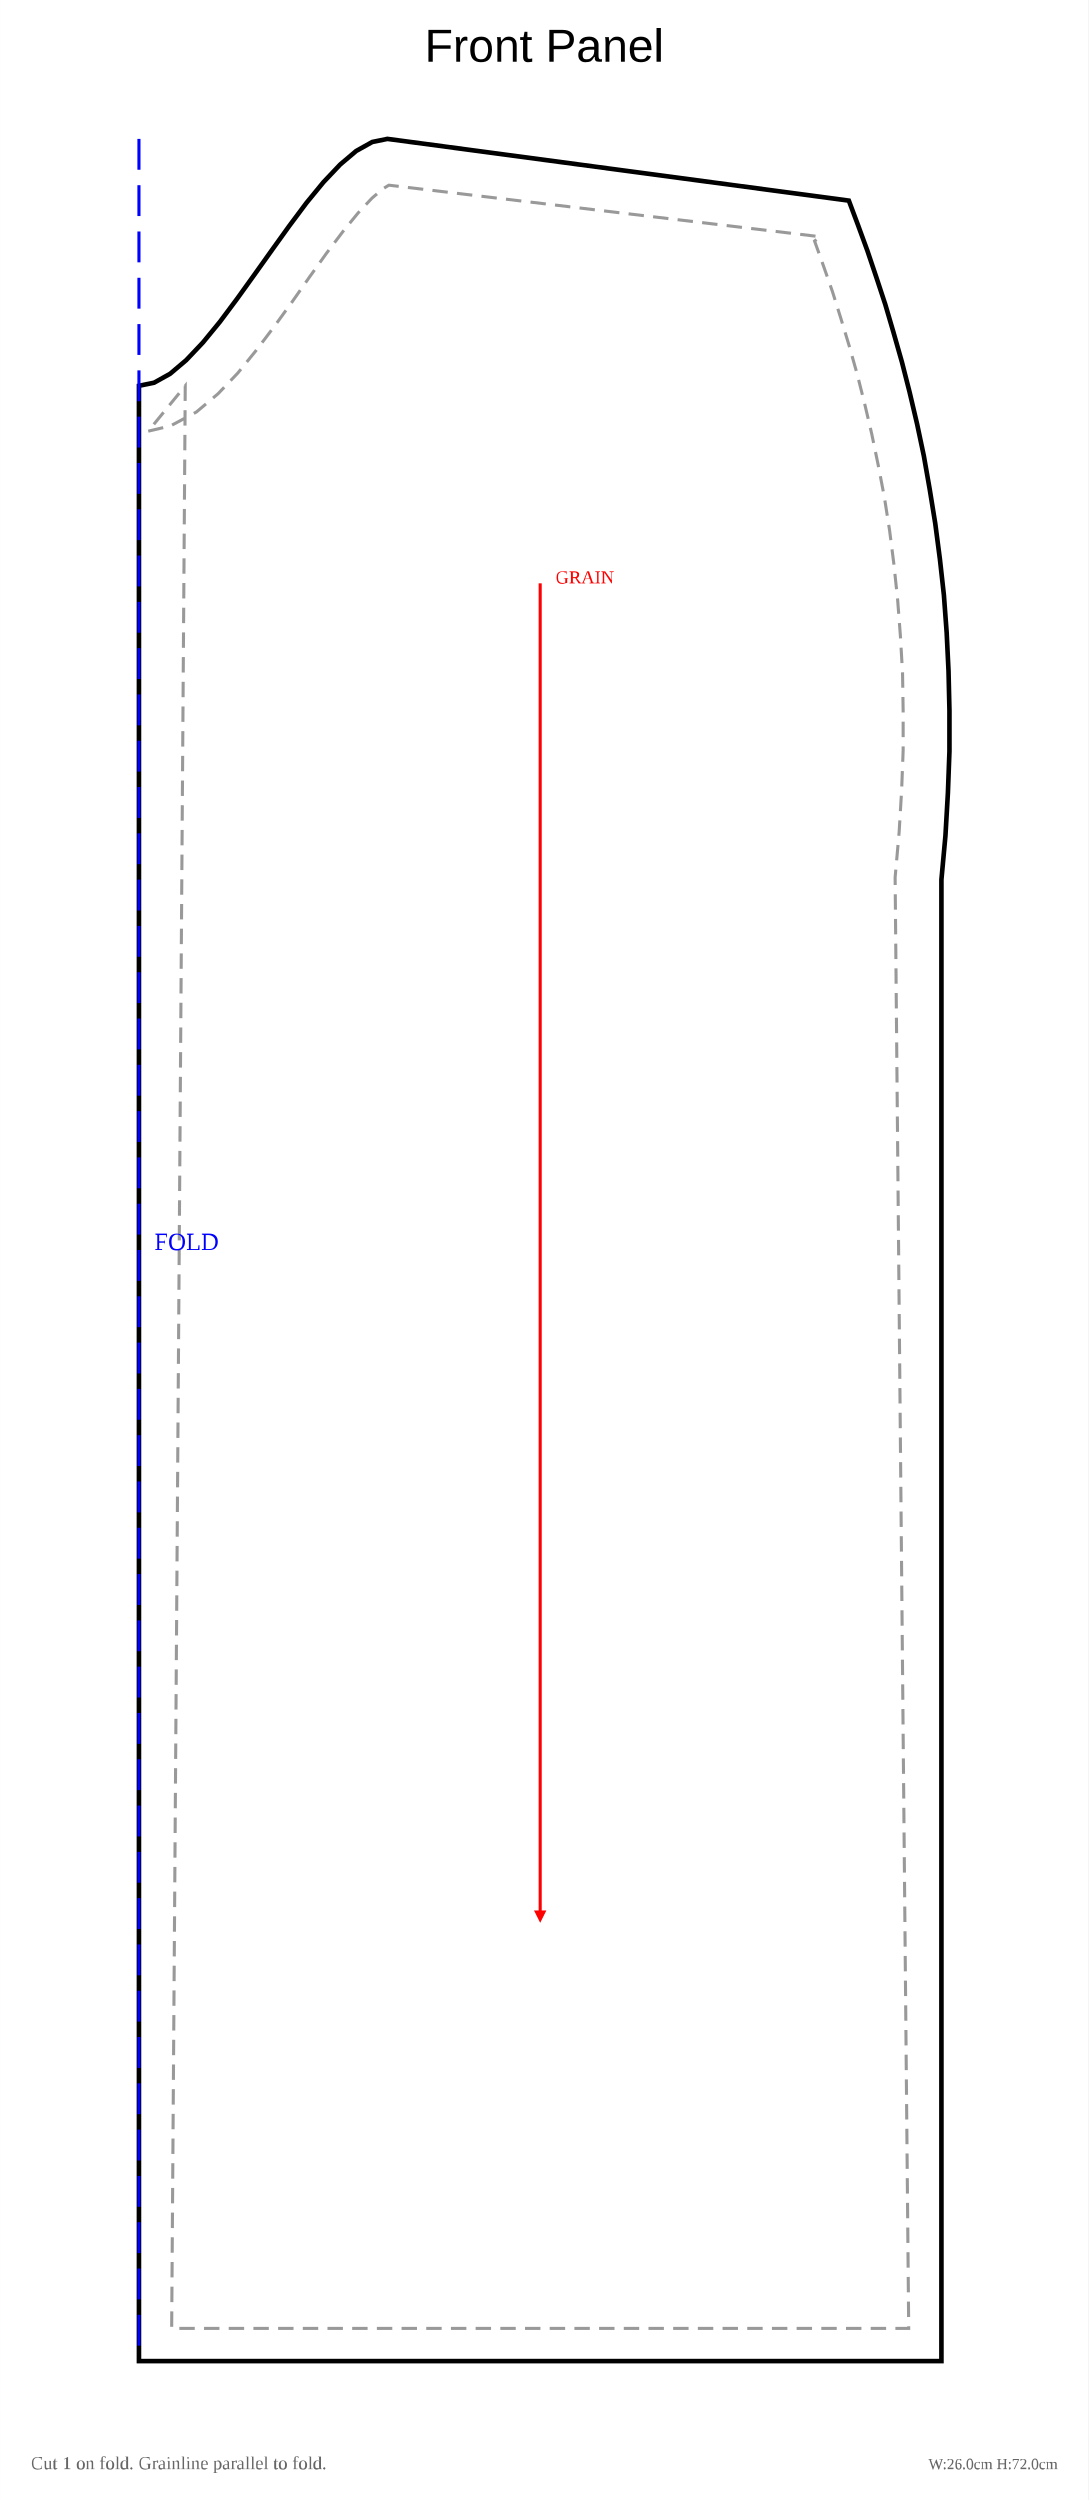
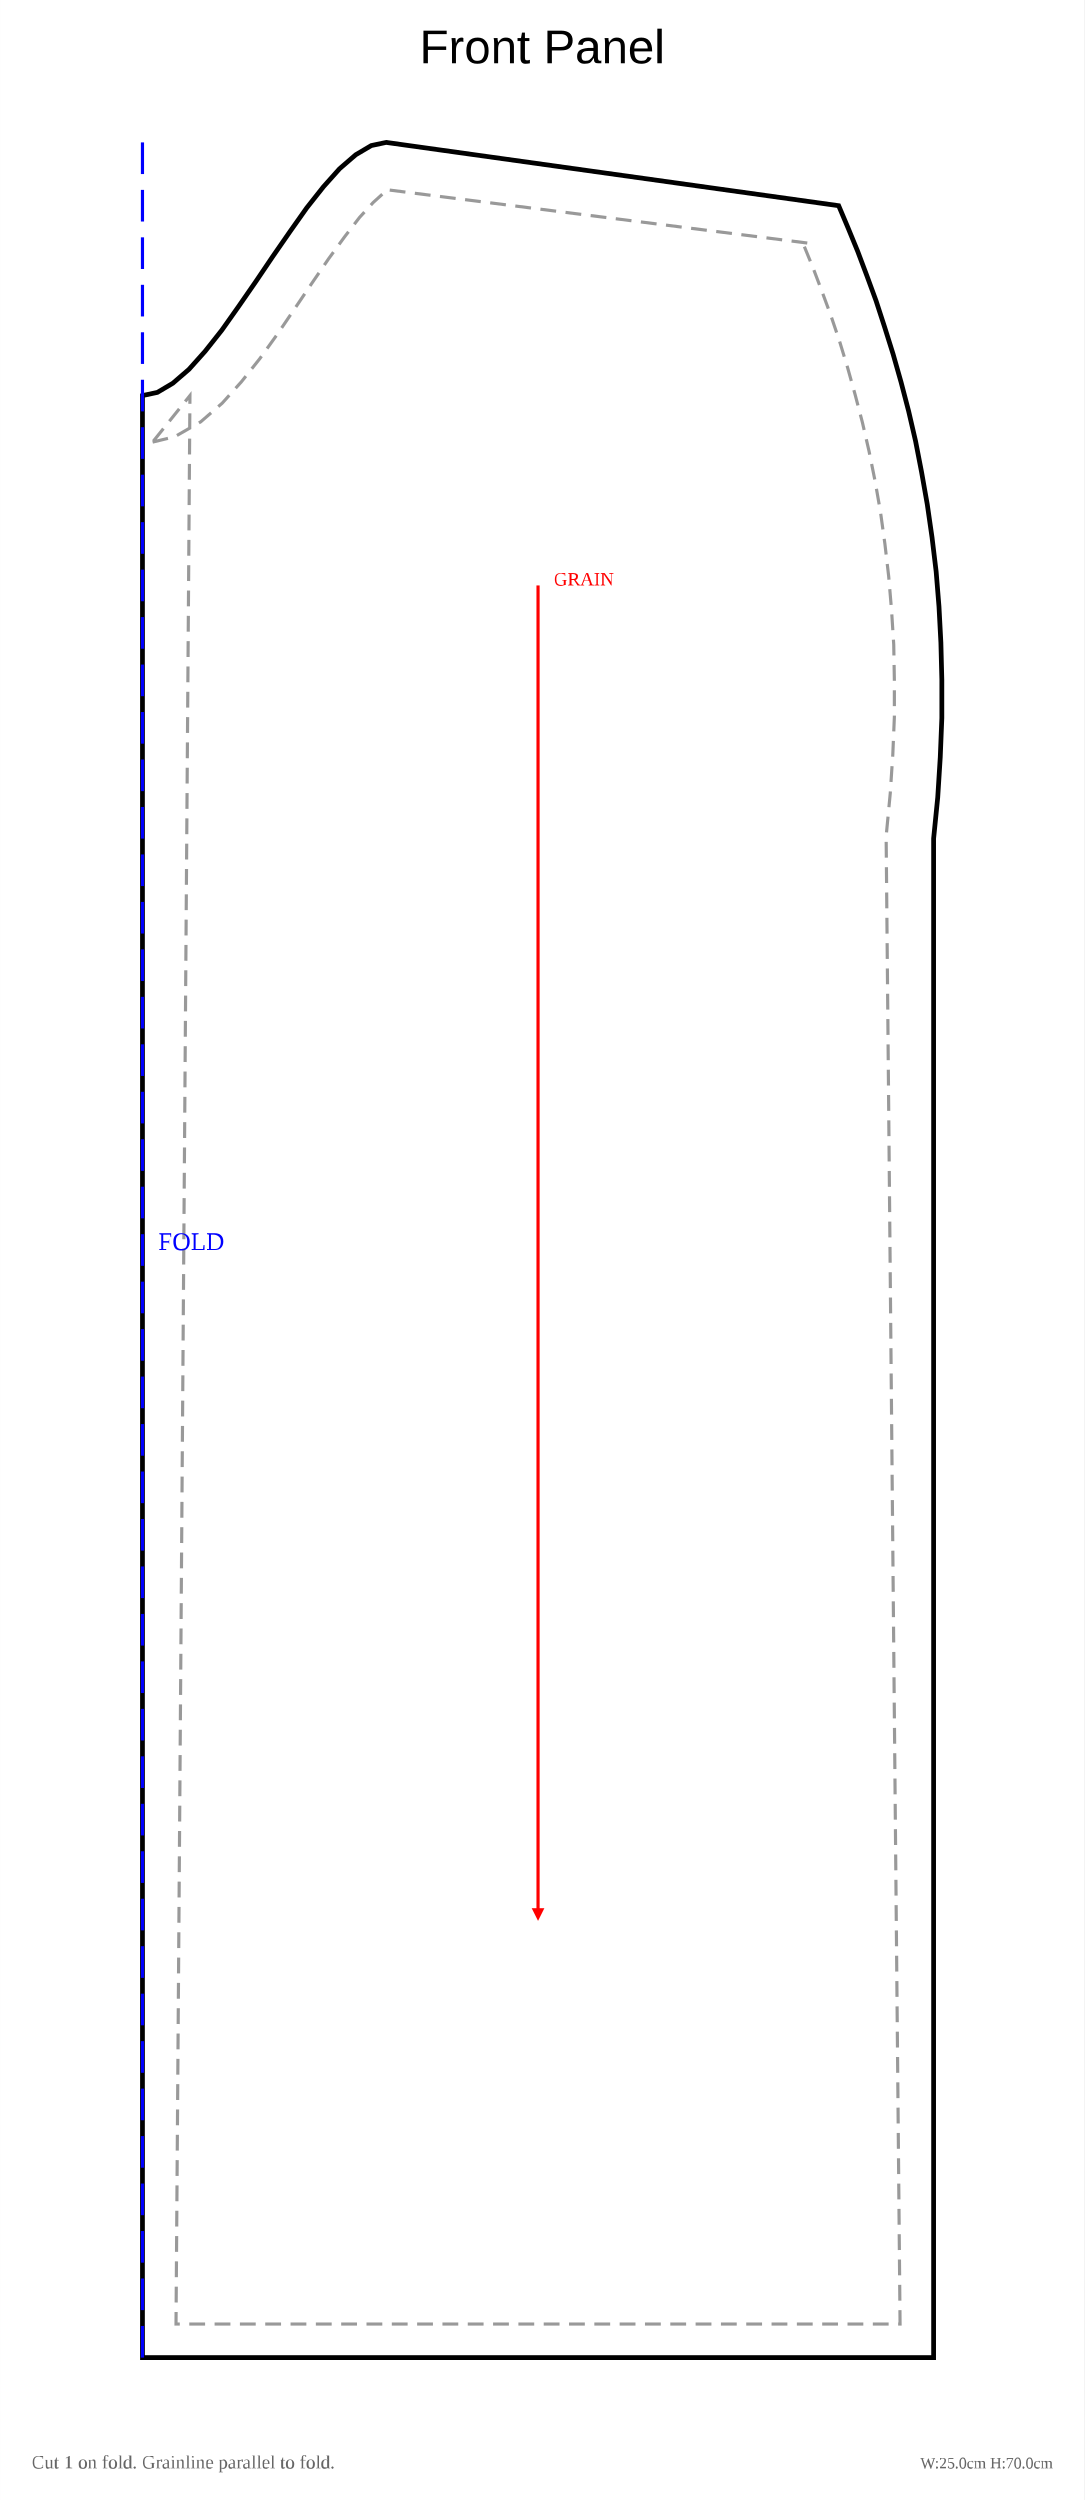
- <svg xmlns="http://www.w3.org/2000/svg" width="352.64px" height="810.0px" viewBox="0 0 35.26 81.00">
+ <svg xmlns="http://www.w3.org/2000/svg" width="342.64px" height="790.0px" viewBox="0 0 34.26 79.00">
  <rect width="100%" height="100%" fill="white" />
-   <text x="17.632" y="2" text-anchor="middle" font-size="1.5" font-family="Arial">Front Panel</text>
-   <path d="M 4.80,13.97 L 5.52,13.80 L 6.36,13.35 L 7.06,12.76 L 7.70,12.09 L 8.30,11.35 L 8.89,10.57 L 9.47,9.77 L 10.03,8.97 L 10.58,8.20 L 11.11,7.50 L 11.60,6.90 L 12.05,6.42 L 12.40,6.12 L 12.58,6.01 L 12.60,6.00 L 26.57,7.67 L 26.39,7.81 L 26.68,8.62 L 26.97,9.45 L 27.24,10.31 L 27.51,11.20 L 27.77,12.12 L 28.01,13.07 L 28.24,14.05 L 28.45,15.06 L 28.65,16.10 L 28.82,17.18 L 28.96,18.28 L 29.08,19.42 L 29.17,20.59 L 29.24,21.80 L 29.26,23.04 L 29.26,24.31 L 29.21,25.62 L 29.13,26.96 L 29.00,28.43 L 29.44,75.44 L 5.56,75.44 L 6.00,12.50 Z" fill="none" stroke="#999" stroke-width="0.1" stroke-dasharray="0.5,0.3" />
-   <path d="M 4.50,12.50 L 4.99,12.40 L 5.51,12.11 L 6.03,11.67 L 6.57,11.10 L 7.12,10.43 L 7.68,9.68 L 8.24,8.90 L 8.81,8.10 L 9.37,7.32 L 9.93,6.57 L 10.48,5.90 L 11.02,5.33 L 11.54,4.89 L 12.06,4.60 L 12.55,4.50 L 27.50,6.50 L 27.80,7.30 L 28.10,8.12 L 28.39,8.98 L 28.68,9.86 L 28.95,10.78 L 29.22,11.73 L 29.47,12.71 L 29.71,13.73 L 29.93,14.77 L 30.12,15.85 L 30.30,16.96 L 30.45,18.11 L 30.58,19.28 L 30.67,20.50 L 30.73,21.74 L 30.76,23.02 L 30.76,24.34 L 30.71,25.69 L 30.63,27.08 L 30.50,28.50 L 30.50,76.50 L 4.50,76.50 L 4.50,12.50 Z" fill="none" stroke="black" stroke-width="0.15" />
-   <line x1="4.5" y1="4.5" x2="4.5" y2="76.5" stroke="blue" stroke-width="0.1" stroke-dasharray="1,0.5" />
-   <text x="5.0" y="40.5" font-size="0.8" fill="blue">FOLD</text>
-   <line x1="17.5" y1="18.9" x2="17.5" y2="62.1" stroke="red" stroke-width="0.1" marker-end="url(#arrow)" />
-   <text x="18.0" y="18.9" font-size="0.6" fill="red">GRAIN</text>
+   <text x="17.132" y="2" text-anchor="middle" font-size="1.5" font-family="Arial">Front Panel</text>
+   <path d="M 4.82,13.97 L 5.52,13.80 L 6.34,13.33 L 7.02,12.74 L 7.63,12.06 L 8.21,11.33 L 8.77,10.55 L 9.32,9.74 L 9.86,8.94 L 10.38,8.18 L 10.89,7.48 L 11.36,6.87 L 11.79,6.40 L 12.12,6.10 L 12.27,6.00 L 12.26,6.00 L 25.59,7.69 L 25.41,7.78 L 25.70,8.49 L 25.98,9.23 L 26.26,9.99 L 26.53,10.79 L 26.78,11.61 L 27.02,12.47 L 27.25,13.35 L 27.46,14.26 L 27.65,15.20 L 27.82,16.17 L 27.96,17.18 L 28.08,18.21 L 28.17,19.27 L 28.24,20.37 L 28.26,21.50 L 28.26,22.66 L 28.21,23.85 L 28.13,25.07 L 28.00,26.43 L 28.44,73.44 L 5.56,73.44 L 6.00,12.50 Z" fill="none" stroke="#999" stroke-width="0.1" stroke-dasharray="0.5,0.3" />
+   <path d="M 4.50,12.50 L 4.97,12.40 L 5.46,12.11 L 5.97,11.67 L 6.48,11.10 L 7.01,10.43 L 7.54,9.68 L 8.08,8.90 L 8.62,8.10 L 9.16,7.32 L 9.69,6.57 L 10.22,5.90 L 10.73,5.33 L 11.24,4.89 L 11.73,4.60 L 12.20,4.50 L 26.50,6.50 L 26.80,7.21 L 27.10,7.94 L 27.39,8.71 L 27.68,9.50 L 27.95,10.33 L 28.22,11.19 L 28.47,12.07 L 28.71,12.99 L 28.93,13.94 L 29.12,14.92 L 29.30,15.94 L 29.45,16.98 L 29.58,18.06 L 29.67,19.17 L 29.73,20.31 L 29.76,21.48 L 29.76,22.69 L 29.71,23.93 L 29.63,25.20 L 29.50,26.50 L 29.50,74.50 L 4.50,74.50 L 4.50,12.50 Z" fill="none" stroke="black" stroke-width="0.15" />
+   <line x1="4.5" y1="4.5" x2="4.5" y2="74.5" stroke="blue" stroke-width="0.1" stroke-dasharray="1,0.5" />
+   <text x="5.0" y="39.5" font-size="0.8" fill="blue">FOLD</text>
+   <line x1="17.0" y1="18.5" x2="17.0" y2="60.5" stroke="red" stroke-width="0.1" marker-end="url(#arrow)" />
+   <text x="17.5" y="18.5" font-size="0.6" fill="red">GRAIN</text>
  <defs>
    <marker id="arrow" viewBox="0 0 10 10" refX="5" refY="5" markerWidth="4" markerHeight="4" orient="auto-start-reverse">
      <path d="M 0 0 L 10 5 L 0 10 z" fill="red" />
    </marker>
  </defs>
-   <text x="1" y="80.0" font-size="0.6" fill="#666">Cut 1 on fold. Grainline parallel to fold.</text>
-   <text x="34.264" y="80.0" text-anchor="end" font-size="0.5" fill="#666">W:26.0cm H:72.0cm</text>
+   <text x="1" y="78.0" font-size="0.6" fill="#666">Cut 1 on fold. Grainline parallel to fold.</text>
+   <text x="33.264" y="78.0" text-anchor="end" font-size="0.5" fill="#666">W:25.0cm H:70.0cm</text>
</svg>
